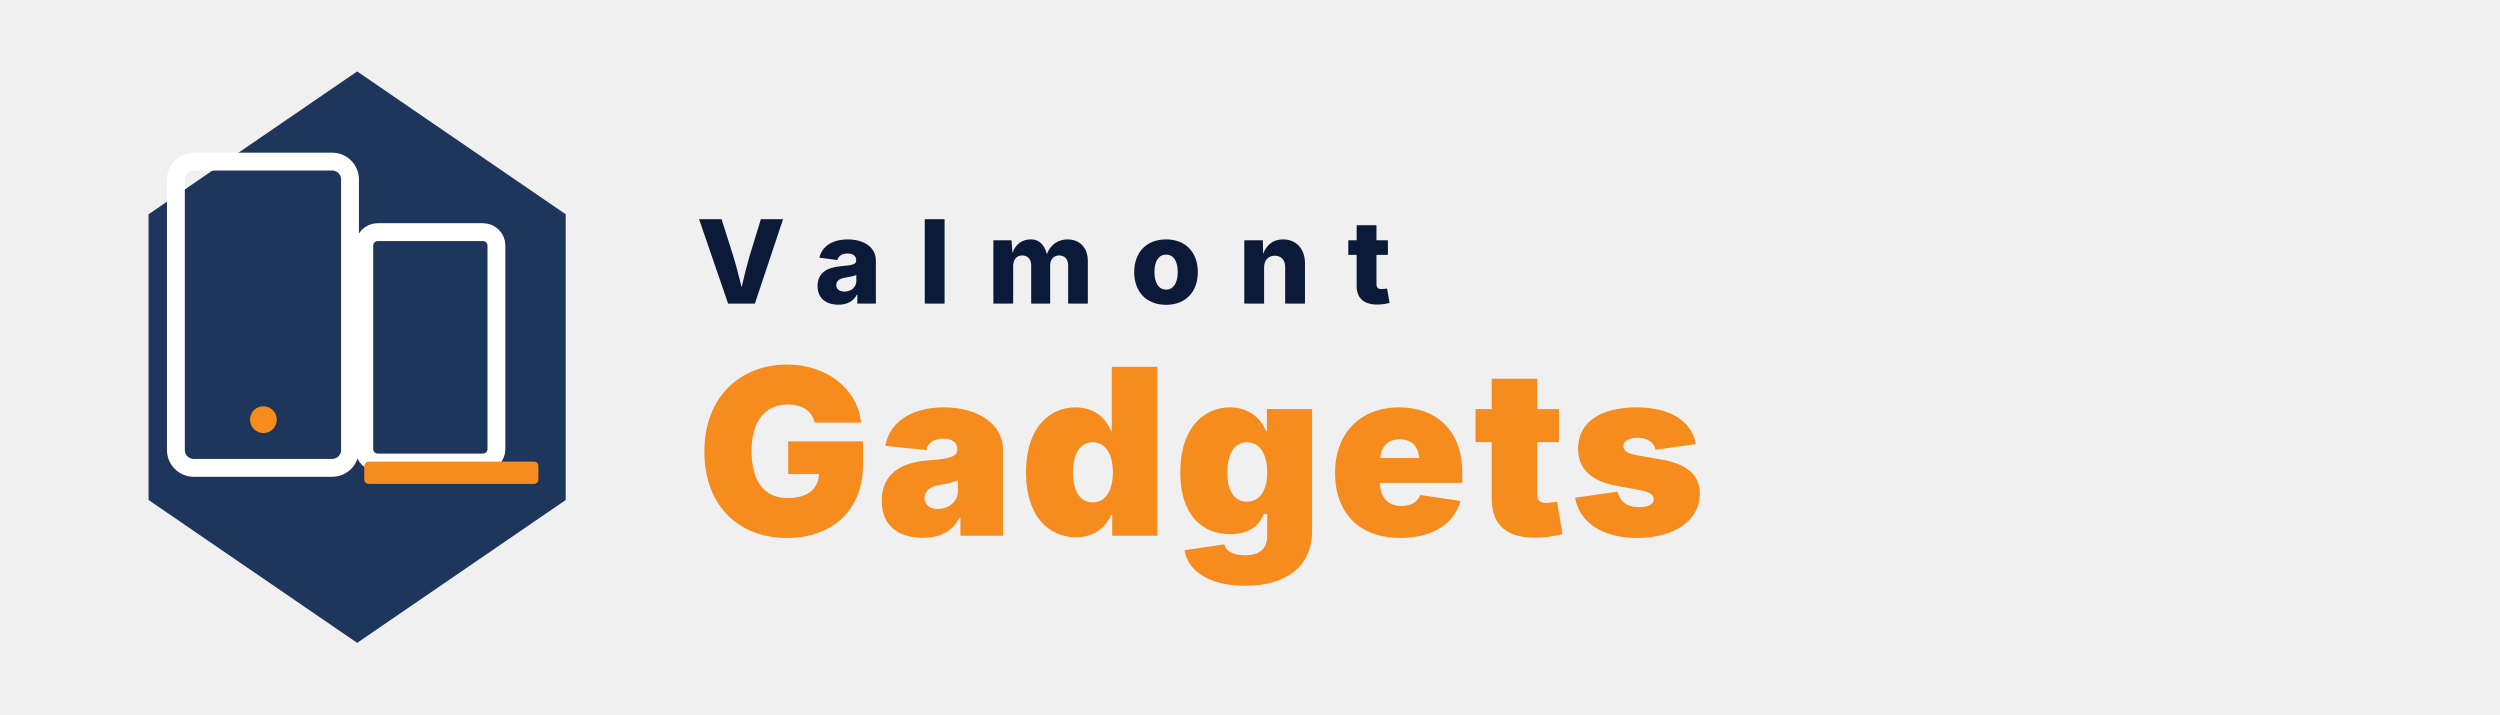
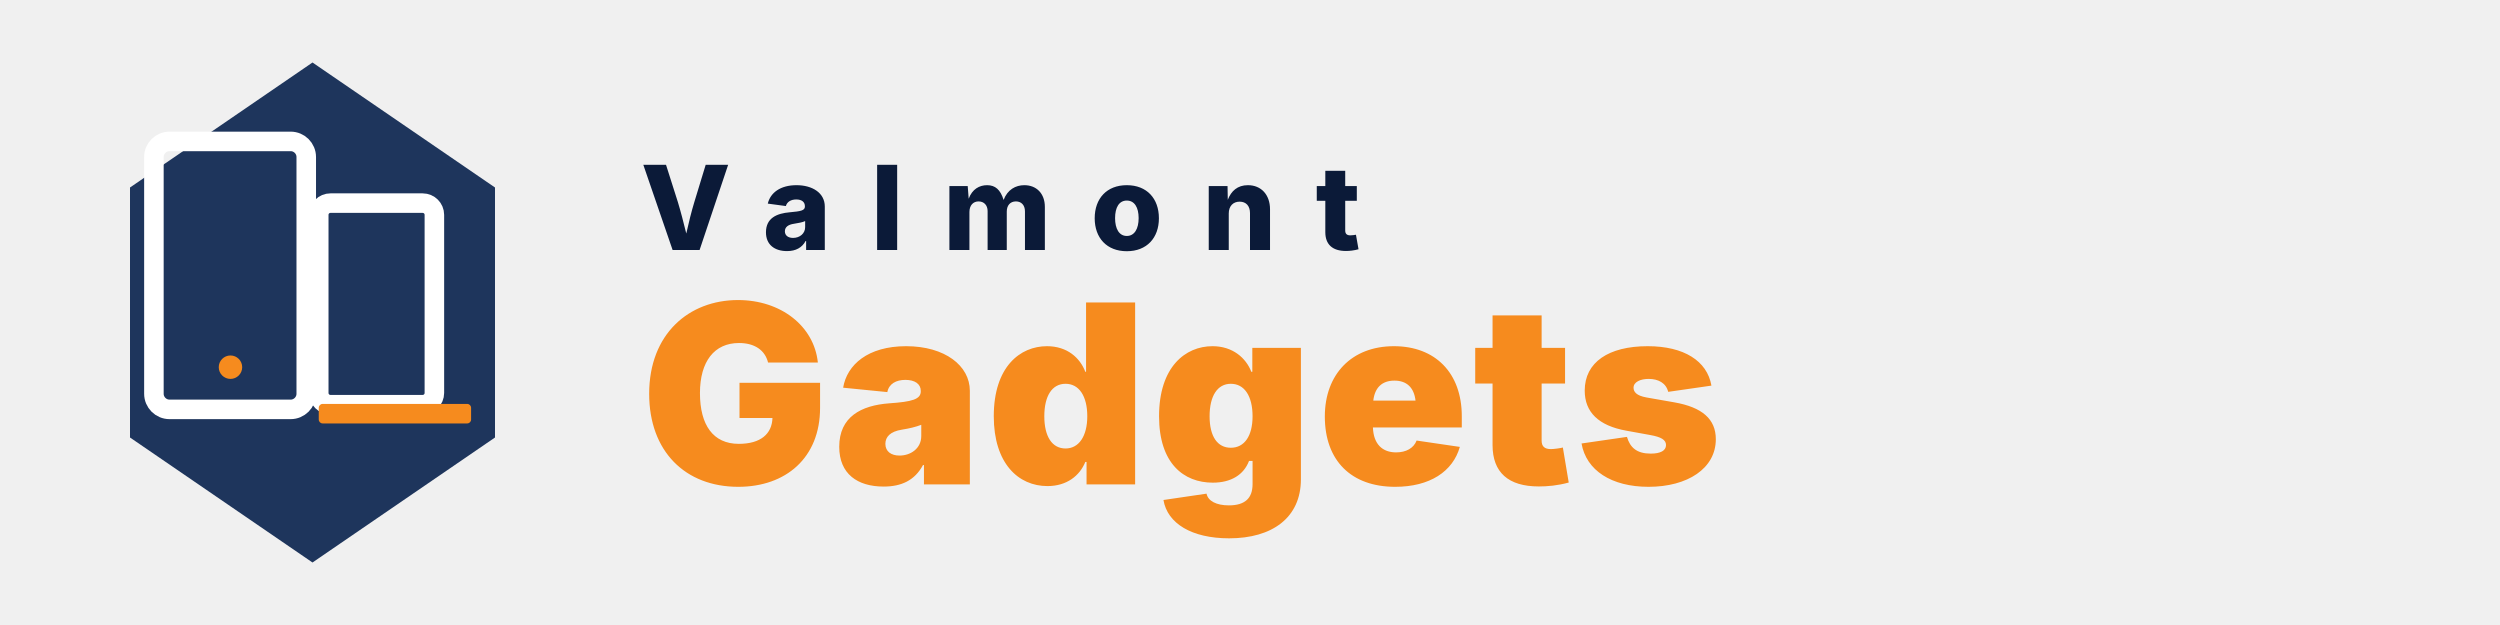
- <svg xmlns="http://www.w3.org/2000/svg" viewBox="0 0 280 80" width="100%" height="100%">
+ <svg xmlns="http://www.w3.org/2000/svg" viewBox="0 0 320 80" width="100%" height="100%">
  <defs>
    <style>
      .hex-bg { fill: #1e355c; }
-       .v-white { fill: none; stroke: #ffffff; stroke-width: 2; stroke-linecap: round; stroke-linejoin: round; }
+       .v-white { fill: none; stroke: #ffffff; stroke-width: 2.5; stroke-linecap: round; stroke-linejoin: round; }
      .v-orange-fill { fill: #f68b1e; }
-       .text-valmont { font-family: 'Inter', -apple-system, sans-serif; font-weight: 800; font-size: 13px; fill: #0b1a38; letter-spacing: 4px; }
-       .text-gadgets { font-family: 'Inter', -apple-system, sans-serif; font-weight: 900; font-size: 26px; fill: #f68b1e; letter-spacing: 0.5px; }
+       .text-valmont { font-family: 'Inter', -apple-system, sans-serif; font-weight: 800; font-size: 15px; fill: #0b1a38; letter-spacing: 5px; }
+       .text-gadgets { font-family: 'Inter', -apple-system, sans-serif; font-weight: 900; font-size: 32px; fill: #f68b1e; letter-spacing: 0.5px; }
    </style>
  </defs>
  <g>
    <polygon class="hex-bg" points="40,8 63.36,24 63.36,56 40,72 16.64,56 16.64,24" />
    <rect class="v-white" x="19.7" y="18.1" width="19.5" height="34.3" rx="2" ry="2" />
    <circle class="v-orange-fill" cx="29.5" cy="47.0" r="1.5" />
    <rect class="v-white" x="40.8" y="26.0" width="14.8" height="25.8" rx="1.5" ry="1.5" />
    <rect class="v-orange-fill" x="40.8" y="51.7" width="19.5" height="2.5" rx="0.5" ry="0.5" />
  </g>
-   <text x="78" y="34" class="text-valmont">Valmont</text>
-   <text x="78" y="60" class="text-gadgets">Gadgets</text>
+   <text x="82" y="32" class="text-valmont">Valmont</text>
+   <text x="82" y="62" class="text-gadgets">Gadgets</text>
</svg>
